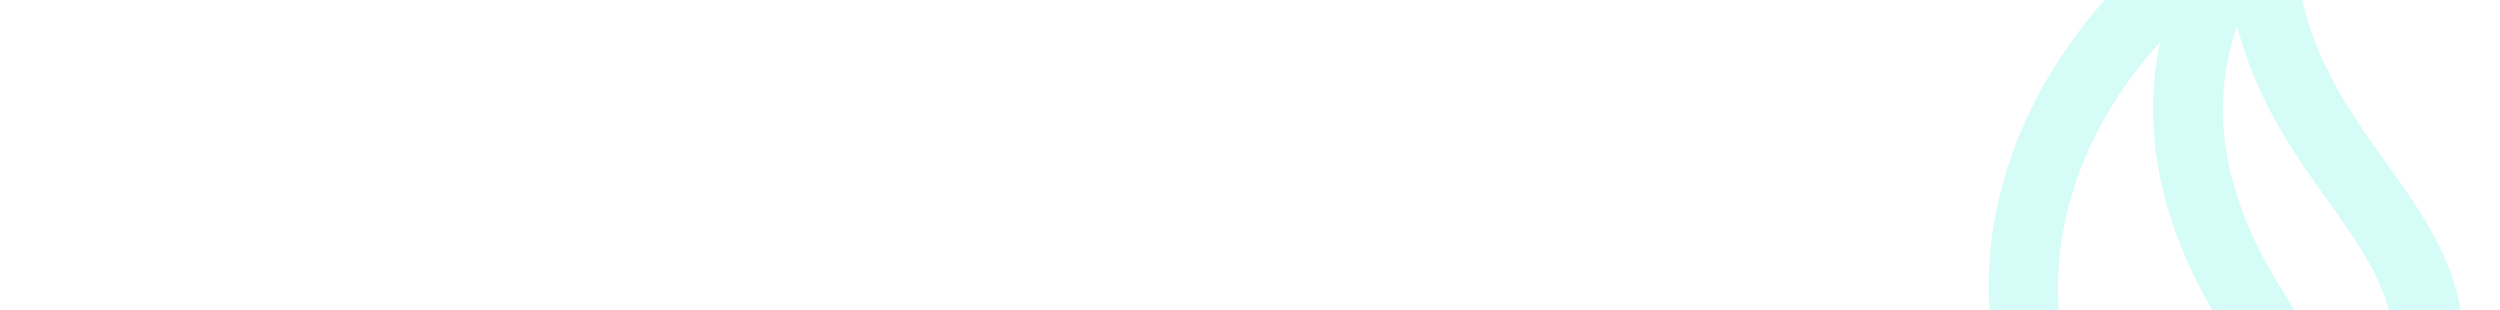
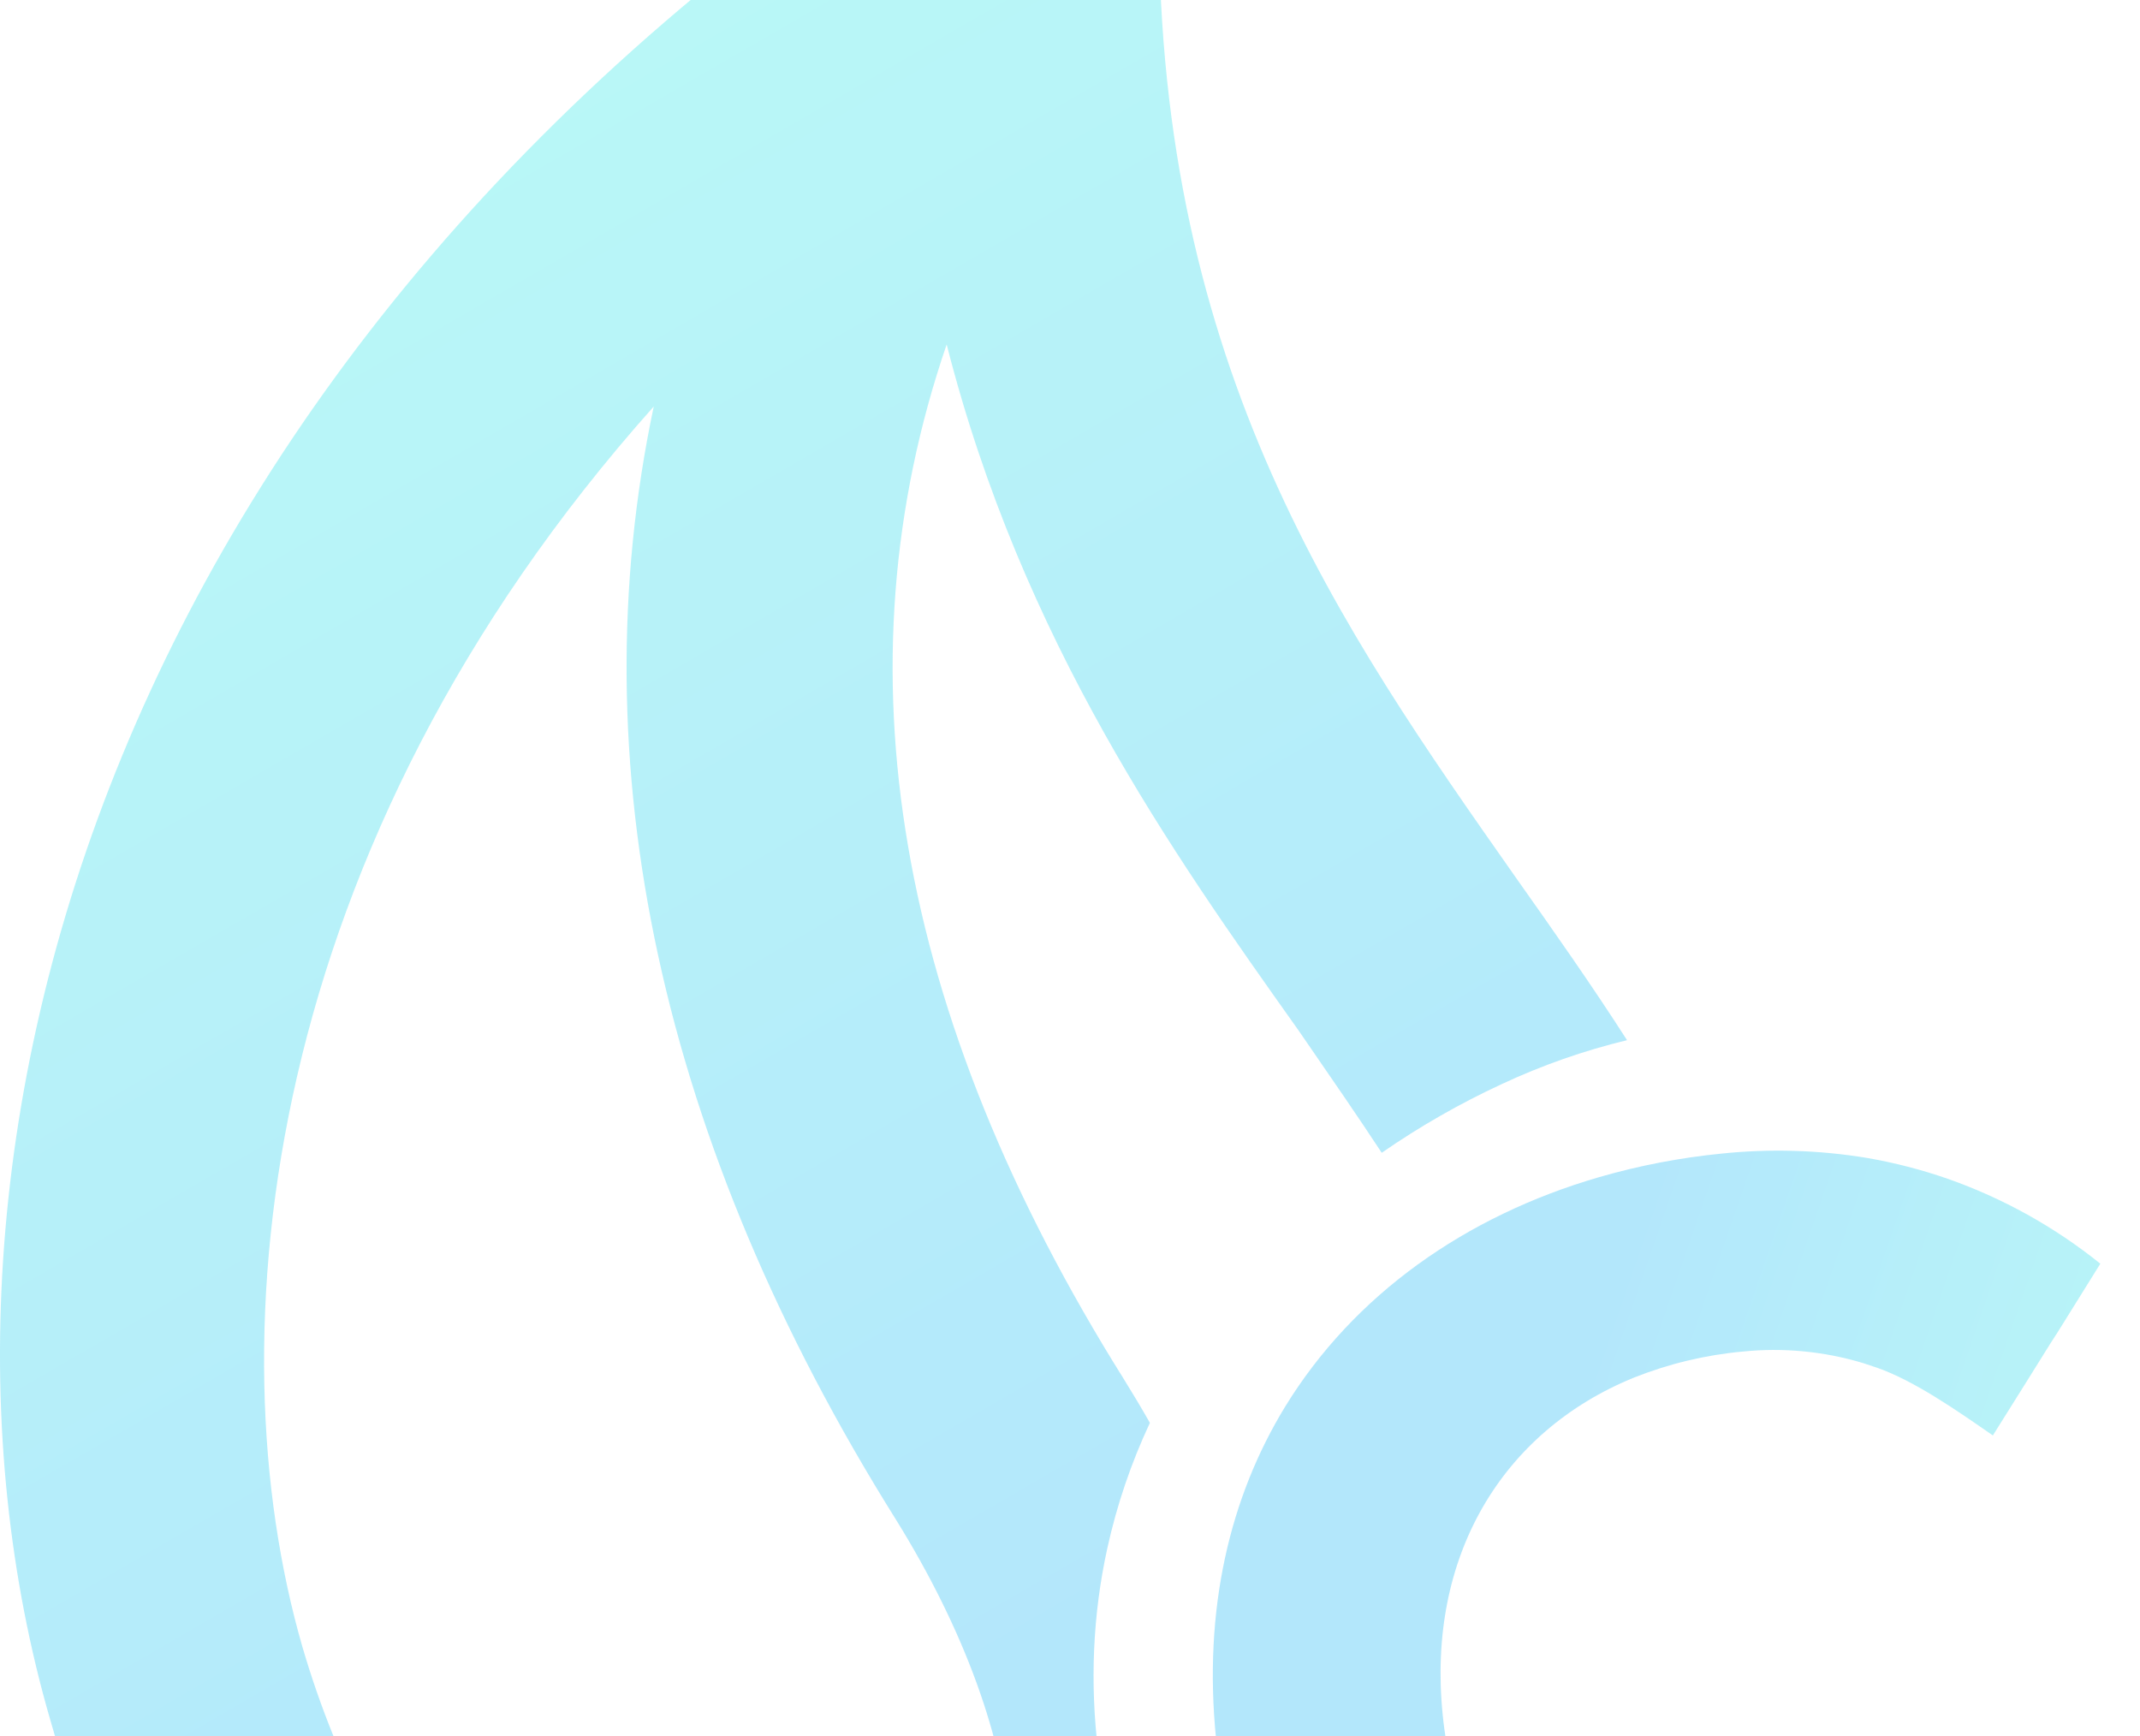
- <svg xmlns="http://www.w3.org/2000/svg" width="484" height="60" viewBox="0 0 484 60" fill="none">
-   <mask id="mask0_2881_25732" style="mask-type:alpha" maskUnits="userSpaceOnUse" x="0" y="0" width="484" height="60">
-     <path d="M0 12C0 5.373 5.373 0 12 0H472C478.627 0 484 5.373 484 12V60H0V12Z" fill="url(#paint0_linear_2881_25732)" />
-   </mask>
-   <g mask="url(#mask0_2881_25732)">
-     <path opacity="0.17" d="M434.662 109C433.951 109 433.233 108.983 432.527 108.947C411.056 108.916 393.828 95.393 387.557 73.64C379.266 45.609 390.258 5.231 433.519 -21.73L443.889 -28V-16.117C443.889 6.284 453.099 19.156 462.006 31.602C469.375 41.842 476.999 52.437 476.999 67.04C477.168 90.001 458.311 108.833 434.964 109H434.662ZM421.874 93.864C422.793 94.164 423.756 94.317 424.725 94.317H424.749C427.649 94.317 430.493 93.265 432.518 91.22C438.389 85.294 437.554 74.762 430.498 63.614C418.546 44.864 414.384 25.904 418.217 8.134C398.251 30.088 395.8 54.542 400.382 69.994C403.971 82.044 411.579 90.478 421.874 93.864ZM433.101 5.023C427.48 21.131 430.493 38.444 442.107 56.624C450.179 69.334 452.188 82.225 447.939 92.331C459.184 86.982 463.37 75.956 463.37 67.037C463.37 56.88 457.792 48.939 451.331 39.745L450.946 39.198C444.605 30.433 436.944 19.847 433.101 5.023Z" fill="#06EBC8" />
+ <svg xmlns="http://www.w3.org/2000/svg" width="74" height="60" viewBox="0 0 74 60" fill="none">
+   <g opacity="0.3">
+     <path d="M44.879 35.597L45.141 35.977C46.054 37.303 46.944 38.59 47.779 39.862C49.092 38.952 50.48 38.158 51.929 37.487C53.319 36.837 54.771 36.328 56.262 35.968C55.026 34.042 53.713 32.179 52.406 30.33C46.345 21.699 40.075 12.772 40.075 -2.762V-11L33.019 -6.658C3.579 12.043 -3.903 40.041 1.74 59.479C6.007 74.563 17.719 83.943 32.344 83.964C32.821 83.988 33.312 84 33.798 84H34.004C39.867 83.968 45.579 82.131 50.369 78.737C47.523 77.339 45.038 75.302 43.104 72.784C42.146 71.554 41.306 70.236 40.593 68.849C40.402 68.48 40.219 68.105 40.047 67.732C37.886 63.046 37.278 58.135 38.292 53.53C38.621 52.037 39.114 50.585 39.763 49.201C39.477 48.698 39.176 48.194 38.864 47.691C30.96 35.085 28.909 23.079 32.735 11.911C35.351 22.178 40.565 29.519 44.879 35.597ZM30.97 52.528C35.773 60.259 36.341 67.562 32.346 71.664C31.652 72.358 30.826 72.905 29.918 73.275C29.011 73.644 28.038 73.829 27.058 73.817H27.042C26.382 73.817 25.727 73.71 25.101 73.501C18.091 71.157 12.911 65.308 10.459 56.953C7.359 46.237 9.028 29.28 22.606 14.057C19.999 26.378 22.83 39.525 30.97 52.528Z" fill="url(#paint0_linear_3170_22421)" />
+     <path d="M76 69.533C72.499 73.36 67.93 75.829 62.804 76.346C59.41 76.688 56.217 76.346 53.398 75.37C51.614 74.76 49.946 73.855 48.461 72.691C45.961 70.695 44.094 68.012 43.088 64.969C42.666 63.732 42.362 62.458 42.179 61.163C42.129 60.821 42.086 60.472 42.05 60.118C41.602 55.64 42.528 51.772 44.435 48.648C46.811 44.771 50.677 42.046 55.297 40.704C56.677 40.305 58.09 40.033 59.52 39.891C61.203 39.715 62.902 39.765 64.571 40.042C65.514 40.205 66.442 40.445 67.345 40.759C69.259 41.431 71.046 42.424 72.628 43.697L71.149 46.072L70.911 46.441L70.083 47.768L68.912 49.636C67.674 48.777 66.193 47.742 64.9 47.292C64.736 47.237 64.574 47.182 64.424 47.134C63.076 46.727 61.662 46.592 60.262 46.735C58.967 46.853 57.697 47.159 56.489 47.641C51.938 49.502 49.334 53.825 49.887 59.293C49.955 59.974 50.073 60.65 50.24 61.314C50.956 64.156 52.544 66.378 54.738 67.773C55.43 68.219 56.173 68.581 56.952 68.849C58.701 69.435 60.557 69.63 62.389 69.421C66.038 69.055 69.32 66.404 71.543 64.089L73.527 66.586L76 69.533Z" fill="url(#paint1_linear_3170_22421)" />
  </g>
  <defs>
-     <linearGradient id="paint0_linear_2881_25732" x1="396.873" y1="56.404" x2="393.479" y2="-15.321" gradientUnits="userSpaceOnUse">
-       <stop stop-color="#1984FF" />
-       <stop offset="1" stop-color="#4DD9F6" />
+     <linearGradient id="paint0_linear_3170_22421" x1="51.337" y1="78.305" x2="1.981" y2="-6.931" gradientUnits="userSpaceOnUse">
+       <stop offset="0.26" stop-color="#01AEF3" />
+       <stop offset="0.86" stop-color="#14E8E3" />
+     </linearGradient>
+     <linearGradient id="paint1_linear_3170_22421" x1="42.898" y1="51.982" x2="77.898" y2="64.066" gradientUnits="userSpaceOnUse">
+       <stop offset="0.26" stop-color="#01AEF3" />
+       <stop offset="0.86" stop-color="#14E8E3" />
    </linearGradient>
  </defs>
</svg>
